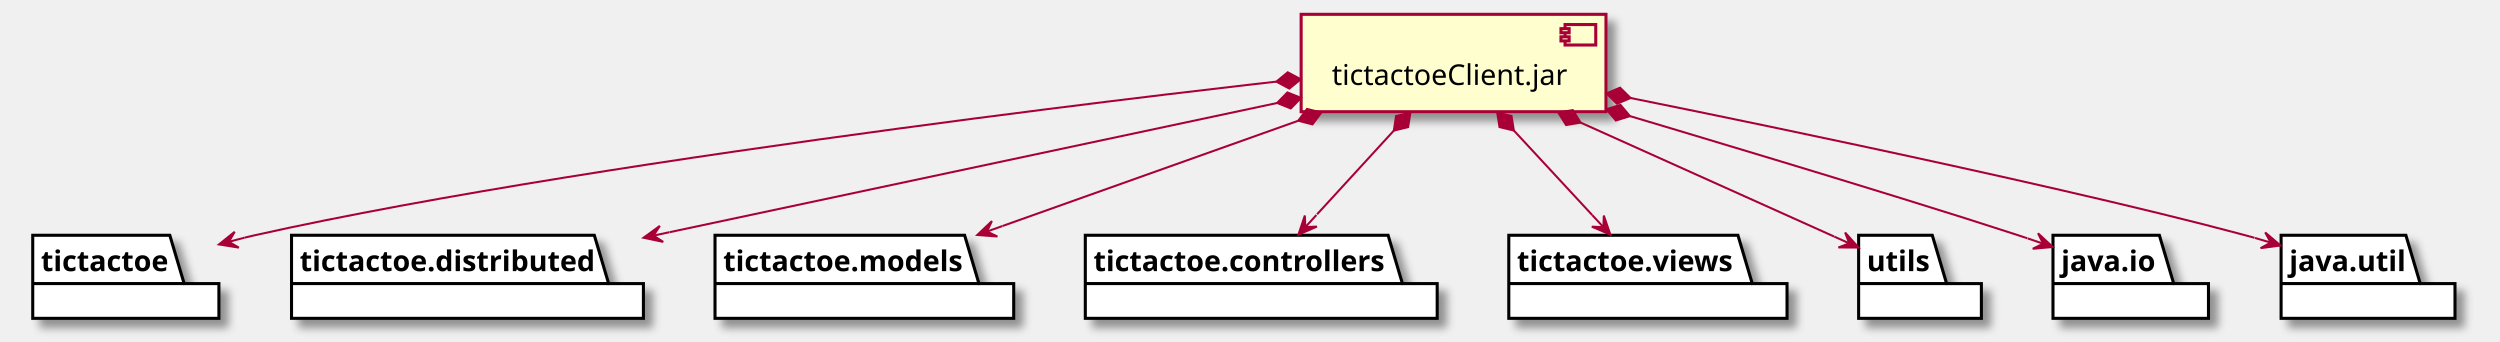
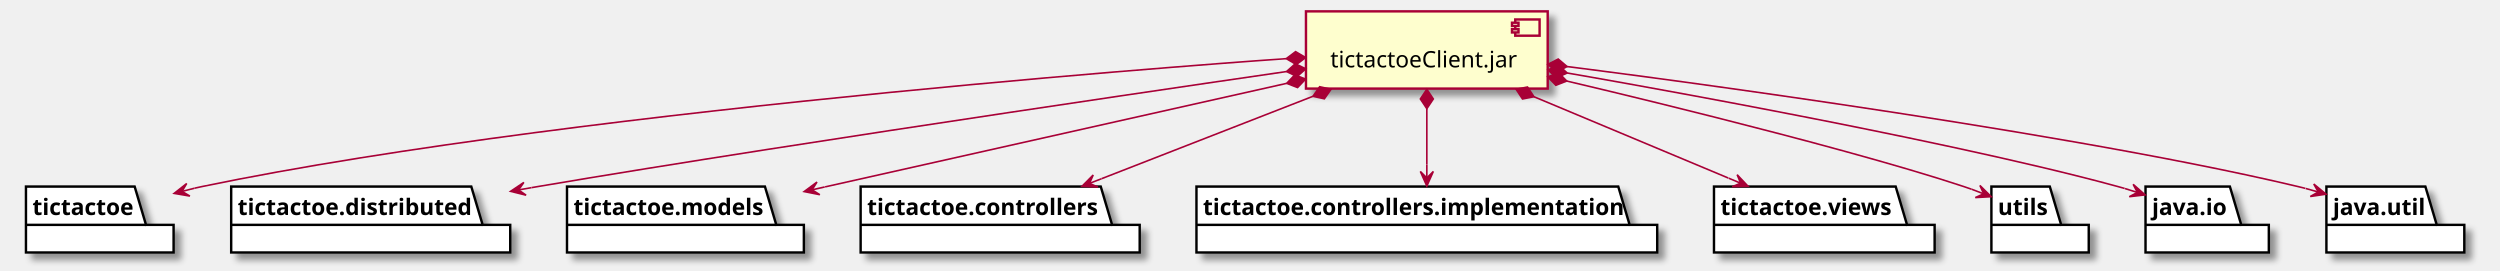
- <svg xmlns="http://www.w3.org/2000/svg" contentScriptType="application/ecmascript" contentStyleType="text/css" height="167px" preserveAspectRatio="none" style="width:1222px;height:167px;" version="1.1" viewBox="0 0 1222 167" width="1222px" zoomAndPan="magnify">
+ <svg xmlns="http://www.w3.org/2000/svg" contentScriptType="application/ecmascript" contentStyleType="text/css" height="167px" preserveAspectRatio="none" style="width:1541px;height:167px;" version="1.1" viewBox="0 0 1541 167" width="1541px" zoomAndPan="magnify">
  <defs>
-     <filter height="300%" id="f7enjjv4i28iz" width="300%" x="-1" y="-1">
+     <filter height="300%" id="f1r1ncvexd673y" width="300%" x="-1" y="-1">
      <feGaussianBlur result="blurOut" stdDeviation="2.0" />
      <feColorMatrix in="blurOut" result="blurOut2" type="matrix" values="0 0 0 0 0 0 0 0 0 0 0 0 0 0 0 0 0 0 .4 0" />
      <feOffset dx="4.0" dy="4.0" in="blurOut2" result="blurOut3" />
      <feBlend in="SourceGraphic" in2="blurOut3" mode="normal" />
    </filter>
  </defs>
  <g>
-     <polygon fill="#FFFFFF" filter="url(#f7enjjv4i28iz)" points="16,115,83,115,90,138.609,107,138.609,107,155.609,16,155.609,16,115" style="stroke: #000000; stroke-width: 1.5;" />
+     <polygon fill="#FFFFFF" filter="url(#f1r1ncvexd673y)" points="16,115,83,115,90,138.609,107,138.609,107,155.609,16,155.609,16,115" style="stroke: #000000; stroke-width: 1.5;" />
    <line style="stroke: #000000; stroke-width: 1.5;" x1="16" x2="90" y1="138.609" y2="138.609" />
    <text fill="#000000" font-family="sans-serif" font-size="14" font-weight="bold" lengthAdjust="spacingAndGlyphs" textLength="61" x="20" y="132.533">tictactoe</text>
-     <polygon fill="#FFFFFF" filter="url(#f7enjjv4i28iz)" points="142.5,115,290.5,115,297.5,138.609,314.5,138.609,314.5,155.609,142.5,155.609,142.5,115" style="stroke: #000000; stroke-width: 1.5;" />
+     <polygon fill="#FFFFFF" filter="url(#f1r1ncvexd673y)" points="142.5,115,290.5,115,297.5,138.609,314.5,138.609,314.5,155.609,142.5,155.609,142.5,115" style="stroke: #000000; stroke-width: 1.5;" />
    <line style="stroke: #000000; stroke-width: 1.5;" x1="142.5" x2="297.5" y1="138.609" y2="138.609" />
    <text fill="#000000" font-family="sans-serif" font-size="14" font-weight="bold" lengthAdjust="spacingAndGlyphs" textLength="142" x="146.5" y="132.533">tictactoe.distributed</text>
-     <polygon fill="#FFFFFF" filter="url(#f7enjjv4i28iz)" points="349.5,115,471.5,115,478.5,138.609,495.5,138.609,495.5,155.609,349.5,155.609,349.5,115" style="stroke: #000000; stroke-width: 1.5;" />
+     <polygon fill="#FFFFFF" filter="url(#f1r1ncvexd673y)" points="349.5,115,471.5,115,478.5,138.609,495.5,138.609,495.5,155.609,349.5,155.609,349.5,115" style="stroke: #000000; stroke-width: 1.5;" />
    <line style="stroke: #000000; stroke-width: 1.5;" x1="349.5" x2="478.5" y1="138.609" y2="138.609" />
    <text fill="#000000" font-family="sans-serif" font-size="14" font-weight="bold" lengthAdjust="spacingAndGlyphs" textLength="116" x="353.5" y="132.533">tictactoe.models</text>
-     <polygon fill="#FFFFFF" filter="url(#f7enjjv4i28iz)" points="530.5,115,678.5,115,685.5,138.609,702.5,138.609,702.5,155.609,530.5,155.609,530.5,115" style="stroke: #000000; stroke-width: 1.5;" />
+     <polygon fill="#FFFFFF" filter="url(#f1r1ncvexd673y)" points="530.5,115,678.5,115,685.5,138.609,702.5,138.609,702.5,155.609,530.5,155.609,530.5,115" style="stroke: #000000; stroke-width: 1.5;" />
    <line style="stroke: #000000; stroke-width: 1.5;" x1="530.5" x2="685.5" y1="138.609" y2="138.609" />
    <text fill="#000000" font-family="sans-serif" font-size="14" font-weight="bold" lengthAdjust="spacingAndGlyphs" textLength="142" x="534.5" y="132.533">tictactoe.controllers</text>
-     <polygon fill="#FFFFFF" filter="url(#f7enjjv4i28iz)" points="737.5,115,849.5,115,856.5,138.609,873.5,138.609,873.5,155.609,737.5,155.609,737.5,115" style="stroke: #000000; stroke-width: 1.5;" />
-     <line style="stroke: #000000; stroke-width: 1.5;" x1="737.5" x2="856.5" y1="138.609" y2="138.609" />
-     <text fill="#000000" font-family="sans-serif" font-size="14" font-weight="bold" lengthAdjust="spacingAndGlyphs" textLength="106" x="741.5" y="132.533">tictactoe.views</text>
-     <polygon fill="#FFFFFF" filter="url(#f7enjjv4i28iz)" points="908.5,115,944.5,115,951.5,138.609,968.5,138.609,968.5,155.609,908.5,155.609,908.5,115" style="stroke: #000000; stroke-width: 1.5;" />
-     <line style="stroke: #000000; stroke-width: 1.5;" x1="908.5" x2="951.5" y1="138.609" y2="138.609" />
-     <text fill="#000000" font-family="sans-serif" font-size="14" font-weight="bold" lengthAdjust="spacingAndGlyphs" textLength="30" x="912.5" y="132.533">utils</text>
-     <polygon fill="#FFFFFF" filter="url(#f7enjjv4i28iz)" points="1003.5,115,1055.5,115,1062.5,138.609,1079.5,138.609,1079.5,155.609,1003.5,155.609,1003.5,115" style="stroke: #000000; stroke-width: 1.5;" />
-     <line style="stroke: #000000; stroke-width: 1.5;" x1="1003.5" x2="1062.5" y1="138.609" y2="138.609" />
-     <text fill="#000000" font-family="sans-serif" font-size="14" font-weight="bold" lengthAdjust="spacingAndGlyphs" textLength="46" x="1007.5" y="132.533">java.io</text>
-     <polygon fill="#FFFFFF" filter="url(#f7enjjv4i28iz)" points="1115,115,1176,115,1183,138.609,1200,138.609,1200,155.609,1115,155.609,1115,115" style="stroke: #000000; stroke-width: 1.5;" />
-     <line style="stroke: #000000; stroke-width: 1.5;" x1="1115" x2="1183" y1="138.609" y2="138.609" />
-     <text fill="#000000" font-family="sans-serif" font-size="14" font-weight="bold" lengthAdjust="spacingAndGlyphs" textLength="55" x="1119" y="132.533">java.util</text>
-     <rect fill="#FEFECE" filter="url(#f7enjjv4i28iz)" height="47.609" style="stroke: #A80036; stroke-width: 1.5;" width="149" x="636" y="7" />
-     <rect fill="#FEFECE" height="10" style="stroke: #A80036; stroke-width: 1.5;" width="15" x="765" y="12" />
-     <rect fill="#FEFECE" height="2" style="stroke: #A80036; stroke-width: 1.5;" width="4" x="763" y="14" />
-     <rect fill="#FEFECE" height="2" style="stroke: #A80036; stroke-width: 1.5;" width="4" x="763" y="18" />
-     <text fill="#000000" font-family="sans-serif" font-size="14" lengthAdjust="spacingAndGlyphs" textLength="109" x="651" y="41.533">tictactoeClient.jar</text>
-     <path d="M623.868,39.908 C623.868,39.908 299.068,75.883 124.5,115 C122.897,115.359 121.277,115.739 119.645,116.137 " fill="none" id="jarClient-tictactoe" style="stroke: #A80036; stroke-width: 1.0;" />
-     <polygon fill="#A80036" points="107.034,119.47,116.757,121.037,111.868,118.192,114.713,113.303,107.034,119.47" style="stroke: #A80036; stroke-width: 1.0;" />
-     <line style="stroke: #A80036; stroke-width: 1.0;" x1="111.868" x2="119.603" y1="118.192" y2="116.148" />
-     <polygon fill="#A80036" points="635.81,38.727,629.445,35.337,623.868,39.908,630.233,43.298,635.81,38.727" style="stroke: #A80036; stroke-width: 1.0;" />
-     <path d="M624.242,50.343 C624.242,50.343 414.355,94.977 327.367,113.475 " fill="none" id="jarClient-tictactoe.distributed" style="stroke: #A80036; stroke-width: 1.0;" />
-     <polygon fill="#A80036" points="314.554,116.2,324.189,118.24,319.445,115.16,322.525,110.415,314.554,116.2" style="stroke: #A80036; stroke-width: 1.0;" />
-     <line style="stroke: #A80036; stroke-width: 1.0;" x1="319.445" x2="327.269" y1="115.16" y2="113.496" />
-     <polygon fill="#A80036" points="635.98,47.847,629.279,45.183,624.242,50.343,630.943,53.008,635.98,47.847" style="stroke: #A80036; stroke-width: 1.0;" />
-     <path d="M634.562,59.026 C634.562,59.026 532.967,95.184 490.026,110.467 " fill="none" id="jarClient-tictactoe.models" style="stroke: #A80036; stroke-width: 1.0;" />
-     <polygon fill="#A80036" points="477.706,114.852,487.526,115.603,482.417,113.176,484.844,108.066,477.706,114.852" style="stroke: #A80036; stroke-width: 1.0;" />
-     <line style="stroke: #A80036; stroke-width: 1.0;" x1="482.417" x2="489.954" y1="113.176" y2="110.493" />
-     <polygon fill="#A80036" points="645.867,55.003,638.873,53.246,634.562,59.026,641.555,60.783,645.867,55.003" style="stroke: #A80036; stroke-width: 1.0;" />
-     <path d="M681.294,63.847 C681.294,63.847 655.274,92.22 643.79,104.742 " fill="none" id="jarClient-tictactoe.controllers" style="stroke: #A80036; stroke-width: 1.0;" />
-     <polygon fill="#A80036" points="634.673,114.684,643.704,110.754,638.052,110.999,637.808,105.347,634.673,114.684" style="stroke: #A80036; stroke-width: 1.0;" />
-     <line style="stroke: #A80036; stroke-width: 1.0;" x1="638.052" x2="643.46" y1="110.999" y2="105.103" />
-     <polygon fill="#A80036" points="689.405,55.003,682.402,56.721,681.294,63.847,688.297,62.129,689.405,55.003" style="stroke: #A80036; stroke-width: 1.0;" />
-     <path d="M739.977,63.804 C739.977,63.804 766.585,92.512 778.267,105.117 " fill="none" id="jarClient-tictactoe.views" style="stroke: #A80036; stroke-width: 1.0;" />
-     <polygon fill="#A80036" points="787.134,114.684,783.95,105.364,783.735,111.017,778.082,110.802,787.134,114.684" style="stroke: #A80036; stroke-width: 1.0;" />
-     <line style="stroke: #A80036; stroke-width: 1.0;" x1="783.735" x2="778.297" y1="111.017" y2="105.149" />
-     <polygon fill="#A80036" points="731.82,55.003,732.965,62.123,739.977,63.804,738.832,56.684,731.82,55.003" style="stroke: #A80036; stroke-width: 1.0;" />
-     <path d="M772.613,59.923 C772.613,59.923 862.099,100.153 896.506,115.621 " fill="none" id="jarClient-utils" style="stroke: #A80036; stroke-width: 1.0;" />
-     <polygon fill="#A80036" points="908.466,120.998,901.898,113.659,903.906,118.947,898.617,120.955,908.466,120.998" style="stroke: #A80036; stroke-width: 1.0;" />
-     <line style="stroke: #A80036; stroke-width: 1.0;" x1="903.906" x2="896.609" y1="118.947" y2="115.667" />
-     <polygon fill="#A80036" points="761.668,55.003,765.5,61.111,772.613,59.923,768.78,53.815,761.668,55.003" style="stroke: #A80036; stroke-width: 1.0;" />
-     <path d="M796.711,56.758 C796.711,56.758 923.767,94.46 986.5,115 C987.958,115.477 989.435,115.966 990.926,116.464 " fill="none" id="jarClient-java.io" style="stroke: #A80036; stroke-width: 1.0;" />
-     <polygon fill="#A80036" points="1003.414,120.727,996.189,114.034,998.682,119.112,993.604,121.605,1003.414,120.727" style="stroke: #A80036; stroke-width: 1.0;" />
-     <line style="stroke: #A80036; stroke-width: 1.0;" x1="998.682" x2="991.111" y1="119.112" y2="116.528" />
-     <polygon fill="#A80036" points="785.192,53.395,789.831,58.916,796.711,56.758,792.072,51.236,785.192,53.395" style="stroke: #A80036; stroke-width: 1.0;" />
-     <path d="M797.022,47.909 C797.022,47.909 995.671,87.611 1097.5,115 C1098.99,115.4 1100.5,115.816 1102.01,116.243 " fill="none" id="jarClient-java.util" style="stroke: #A80036; stroke-width: 1.0;" />
-     <polygon fill="#A80036" points="1114.73,120.006,1107.234,113.618,1109.935,118.588,1104.965,121.29,1114.73,120.006" style="stroke: #A80036; stroke-width: 1.0;" />
-     <line style="stroke: #A80036; stroke-width: 1.0;" x1="1109.935" x2="1102.26" y1="118.588" y2="116.316" />
-     <polygon fill="#A80036" points="785.235,45.659,790.379,50.713,797.022,47.909,791.879,42.855,785.235,45.659" style="stroke: #A80036; stroke-width: 1.0;" />
+     <polygon fill="#FFFFFF" filter="url(#f1r1ncvexd673y)" points="737.5,115,997.5,115,1004.5,138.609,1021.5,138.609,1021.5,155.609,737.5,155.609,737.5,115" style="stroke: #000000; stroke-width: 1.5;" />
+     <line style="stroke: #000000; stroke-width: 1.5;" x1="737.5" x2="1004.5" y1="138.609" y2="138.609" />
+     <text fill="#000000" font-family="sans-serif" font-size="14" font-weight="bold" lengthAdjust="spacingAndGlyphs" textLength="254" x="741.5" y="132.533">tictactoe.controllers.implementation</text>
+     <polygon fill="#FFFFFF" filter="url(#f1r1ncvexd673y)" points="1056.5,115,1168.5,115,1175.5,138.609,1192.5,138.609,1192.5,155.609,1056.5,155.609,1056.5,115" style="stroke: #000000; stroke-width: 1.5;" />
+     <line style="stroke: #000000; stroke-width: 1.5;" x1="1056.5" x2="1175.5" y1="138.609" y2="138.609" />
+     <text fill="#000000" font-family="sans-serif" font-size="14" font-weight="bold" lengthAdjust="spacingAndGlyphs" textLength="106" x="1060.5" y="132.533">tictactoe.views</text>
+     <polygon fill="#FFFFFF" filter="url(#f1r1ncvexd673y)" points="1227.5,115,1263.5,115,1270.5,138.609,1287.5,138.609,1287.5,155.609,1227.5,155.609,1227.5,115" style="stroke: #000000; stroke-width: 1.5;" />
+     <line style="stroke: #000000; stroke-width: 1.5;" x1="1227.5" x2="1270.5" y1="138.609" y2="138.609" />
+     <text fill="#000000" font-family="sans-serif" font-size="14" font-weight="bold" lengthAdjust="spacingAndGlyphs" textLength="30" x="1231.5" y="132.533">utils</text>
+     <polygon fill="#FFFFFF" filter="url(#f1r1ncvexd673y)" points="1322.5,115,1374.5,115,1381.5,138.609,1398.5,138.609,1398.5,155.609,1322.5,155.609,1322.5,115" style="stroke: #000000; stroke-width: 1.5;" />
+     <line style="stroke: #000000; stroke-width: 1.5;" x1="1322.5" x2="1381.5" y1="138.609" y2="138.609" />
+     <text fill="#000000" font-family="sans-serif" font-size="14" font-weight="bold" lengthAdjust="spacingAndGlyphs" textLength="46" x="1326.5" y="132.533">java.io</text>
+     <polygon fill="#FFFFFF" filter="url(#f1r1ncvexd673y)" points="1434,115,1495,115,1502,138.609,1519,138.609,1519,155.609,1434,155.609,1434,115" style="stroke: #000000; stroke-width: 1.5;" />
+     <line style="stroke: #000000; stroke-width: 1.5;" x1="1434" x2="1502" y1="138.609" y2="138.609" />
+     <text fill="#000000" font-family="sans-serif" font-size="14" font-weight="bold" lengthAdjust="spacingAndGlyphs" textLength="55" x="1438" y="132.533">java.util</text>
+     <rect fill="#FEFECE" filter="url(#f1r1ncvexd673y)" height="47.609" style="stroke: #A80036; stroke-width: 1.5;" width="149" x="805" y="7" />
+     <rect fill="#FEFECE" height="10" style="stroke: #A80036; stroke-width: 1.5;" width="15" x="934" y="12" />
+     <rect fill="#FEFECE" height="2" style="stroke: #A80036; stroke-width: 1.5;" width="4" x="932" y="14" />
+     <rect fill="#FEFECE" height="2" style="stroke: #A80036; stroke-width: 1.5;" width="4" x="932" y="18" />
+     <text fill="#000000" font-family="sans-serif" font-size="14" lengthAdjust="spacingAndGlyphs" textLength="109" x="820" y="41.533">tictactoeClient.jar</text>
+     <path d="M792.837,36.15 C792.837,36.15 362.767,65.501 124.5,115 C123.011,115.309 121.507,115.639 119.994,115.986 " fill="none" id="jarClient-tictactoe" style="stroke: #A80036; stroke-width: 1.0;" />
+     <polygon fill="#A80036" points="107.341,119.203,117.049,120.862,112.187,117.971,115.078,113.109,107.341,119.203" style="stroke: #A80036; stroke-width: 1.0;" />
+     <line style="stroke: #A80036; stroke-width: 1.0;" x1="112.187" x2="119.94" y1="117.971" y2="116" />
+     <polygon fill="#A80036" points="804.819,35.485,798.607,31.823,792.837,36.15,799.05,39.811,804.819,35.485" style="stroke: #A80036; stroke-width: 1.0;" />
+     <path d="M793.024,44.096 C793.024,44.096 493.586,87.392 331.5,115 C330.217,115.219 328.926,115.44 327.628,115.664 " fill="none" id="jarClient-tictactoe.distributed" style="stroke: #A80036; stroke-width: 1.0;" />
+     <polygon fill="#A80036" points="314.725,117.934,324.282,120.314,319.649,117.067,322.896,112.435,314.725,117.934" style="stroke: #A80036; stroke-width: 1.0;" />
+     <line style="stroke: #A80036; stroke-width: 1.0;" x1="319.649" x2="327.529" y1="117.067" y2="115.681" />
+     <polygon fill="#A80036" points="804.905,42.411,798.403,39.293,793.024,44.096,799.526,47.214,804.905,42.411" style="stroke: #A80036; stroke-width: 1.0;" />
+     <path d="M793.094,51.381 C793.094,51.381 589.627,97.015 508.591,115.191 " fill="none" id="jarClient-tictactoe.models" style="stroke: #A80036; stroke-width: 1.0;" />
+     <polygon fill="#A80036" points="495.689,118.085,505.346,120.017,500.568,116.99,503.595,112.211,495.689,118.085" style="stroke: #A80036; stroke-width: 1.0;" />
+     <line style="stroke: #A80036; stroke-width: 1.0;" x1="500.568" x2="508.374" y1="116.99" y2="115.239" />
+     <polygon fill="#A80036" points="804.803,48.754,798.073,46.164,793.094,51.381,799.824,53.97,804.803,48.754" style="stroke: #A80036; stroke-width: 1.0;" />
+     <path d="M809.297,59.36 C809.297,59.36 717.906,94.979 679.096,110.104 " fill="none" id="jarClient-tictactoe.controllers" style="stroke: #A80036; stroke-width: 1.0;" />
+     <polygon fill="#A80036" points="666.914,114.852,676.752,115.31,671.573,113.036,673.847,107.857,666.914,114.852" style="stroke: #A80036; stroke-width: 1.0;" />
+     <line style="stroke: #A80036; stroke-width: 1.0;" x1="671.573" x2="679.027" y1="113.036" y2="110.131" />
+     <polygon fill="#A80036" points="820.478,55.003,813.435,53.454,809.297,59.36,816.34,60.908,820.478,55.003" style="stroke: #A80036; stroke-width: 1.0;" />
+     <path d="M879.5,67.003 C879.5,67.003 879.5,90.856 879.5,101.535 " fill="none" id="jarClient-tictactoe.controllers.implementation" style="stroke: #A80036; stroke-width: 1.0;" />
+     <polygon fill="#A80036" points="879.5,114.684,883.5,105.684,879.5,109.684,875.5,105.684,879.5,114.684" style="stroke: #A80036; stroke-width: 1.0;" />
+     <line style="stroke: #A80036; stroke-width: 1.0;" x1="879.5" x2="879.5" y1="109.684" y2="101.684" />
+     <polygon fill="#A80036" points="879.5,55.003,875.5,61.003,879.5,67.003,883.5,61.003,879.5,55.003" style="stroke: #A80036; stroke-width: 1.0;" />
+     <path d="M945.553,59.635 C945.553,59.635 1029.56,94.779 1065.33,109.745 " fill="none" id="jarClient-tictactoe.views" style="stroke: #A80036; stroke-width: 1.0;" />
+     <polygon fill="#A80036" points="1077.54,114.852,1070.78,107.69,1072.927,112.923,1067.694,115.071,1077.54,114.852" style="stroke: #A80036; stroke-width: 1.0;" />
+     <line style="stroke: #A80036; stroke-width: 1.0;" x1="1072.927" x2="1065.545" y1="112.923" y2="109.835" />
+     <polygon fill="#A80036" points="934.483,55.003,938.474,61.009,945.553,59.635,941.562,53.629,934.483,55.003" style="stroke: #A80036; stroke-width: 1.0;" />
+     <path d="M965.735,49.957 C965.735,49.957 1129.29,88.136 1210.5,115 C1212.06,115.515 1213.64,116.058 1215.22,116.622 " fill="none" id="jarClient-utils" style="stroke: #A80036; stroke-width: 1.0;" />
+     <polygon fill="#A80036" points="1227.41,121.246,1220.416,114.312,1222.736,119.472,1217.576,121.791,1227.41,121.246" style="stroke: #A80036; stroke-width: 1.0;" />
+     <line style="stroke: #A80036; stroke-width: 1.0;" x1="1222.736" x2="1215.255" y1="119.472" y2="116.634" />
+     <polygon fill="#A80036" points="954.015,47.382,959.017,52.577,965.735,49.957,960.734,44.763,954.015,47.382" style="stroke: #A80036; stroke-width: 1.0;" />
+     <path d="M966,44.989 C966,44.989 1190.04,83.471 1305.5,115 C1306.87,115.374 1308.25,115.765 1309.64,116.17 " fill="none" id="jarClient-java.io" style="stroke: #A80036; stroke-width: 1.0;" />
+     <polygon fill="#A80036" points="1322.27,120.128,1314.877,113.62,1317.499,118.633,1312.486,121.254,1322.27,120.128" style="stroke: #A80036; stroke-width: 1.0;" />
+     <line style="stroke: #A80036; stroke-width: 1.0;" x1="1317.499" x2="1309.86" y1="118.633" y2="116.238" />
+     <polygon fill="#A80036" points="954.15,43.101,959.446,47.995,966,44.989,960.705,40.095,954.15,43.101" style="stroke: #A80036; stroke-width: 1.0;" />
+     <path d="M965.989,41.028 C965.989,41.028 1260.13,77.761 1416.5,115 C1418,115.357 1419.52,115.734 1421.04,116.127 " fill="none" id="jarClient-java.util" style="stroke: #A80036; stroke-width: 1.0;" />
+     <polygon fill="#A80036" points="1433.8,119.698,1426.209,113.423,1428.985,118.352,1424.055,121.127,1433.8,119.698" style="stroke: #A80036; stroke-width: 1.0;" />
+     <line style="stroke: #A80036; stroke-width: 1.0;" x1="1428.985" x2="1421.285" y1="118.352" y2="116.195" />
+     <polygon fill="#A80036" points="954.064,39.684,959.578,44.331,965.989,41.028,960.474,36.381,954.064,39.684" style="stroke: #A80036; stroke-width: 1.0;" />
  </g>
</svg>
